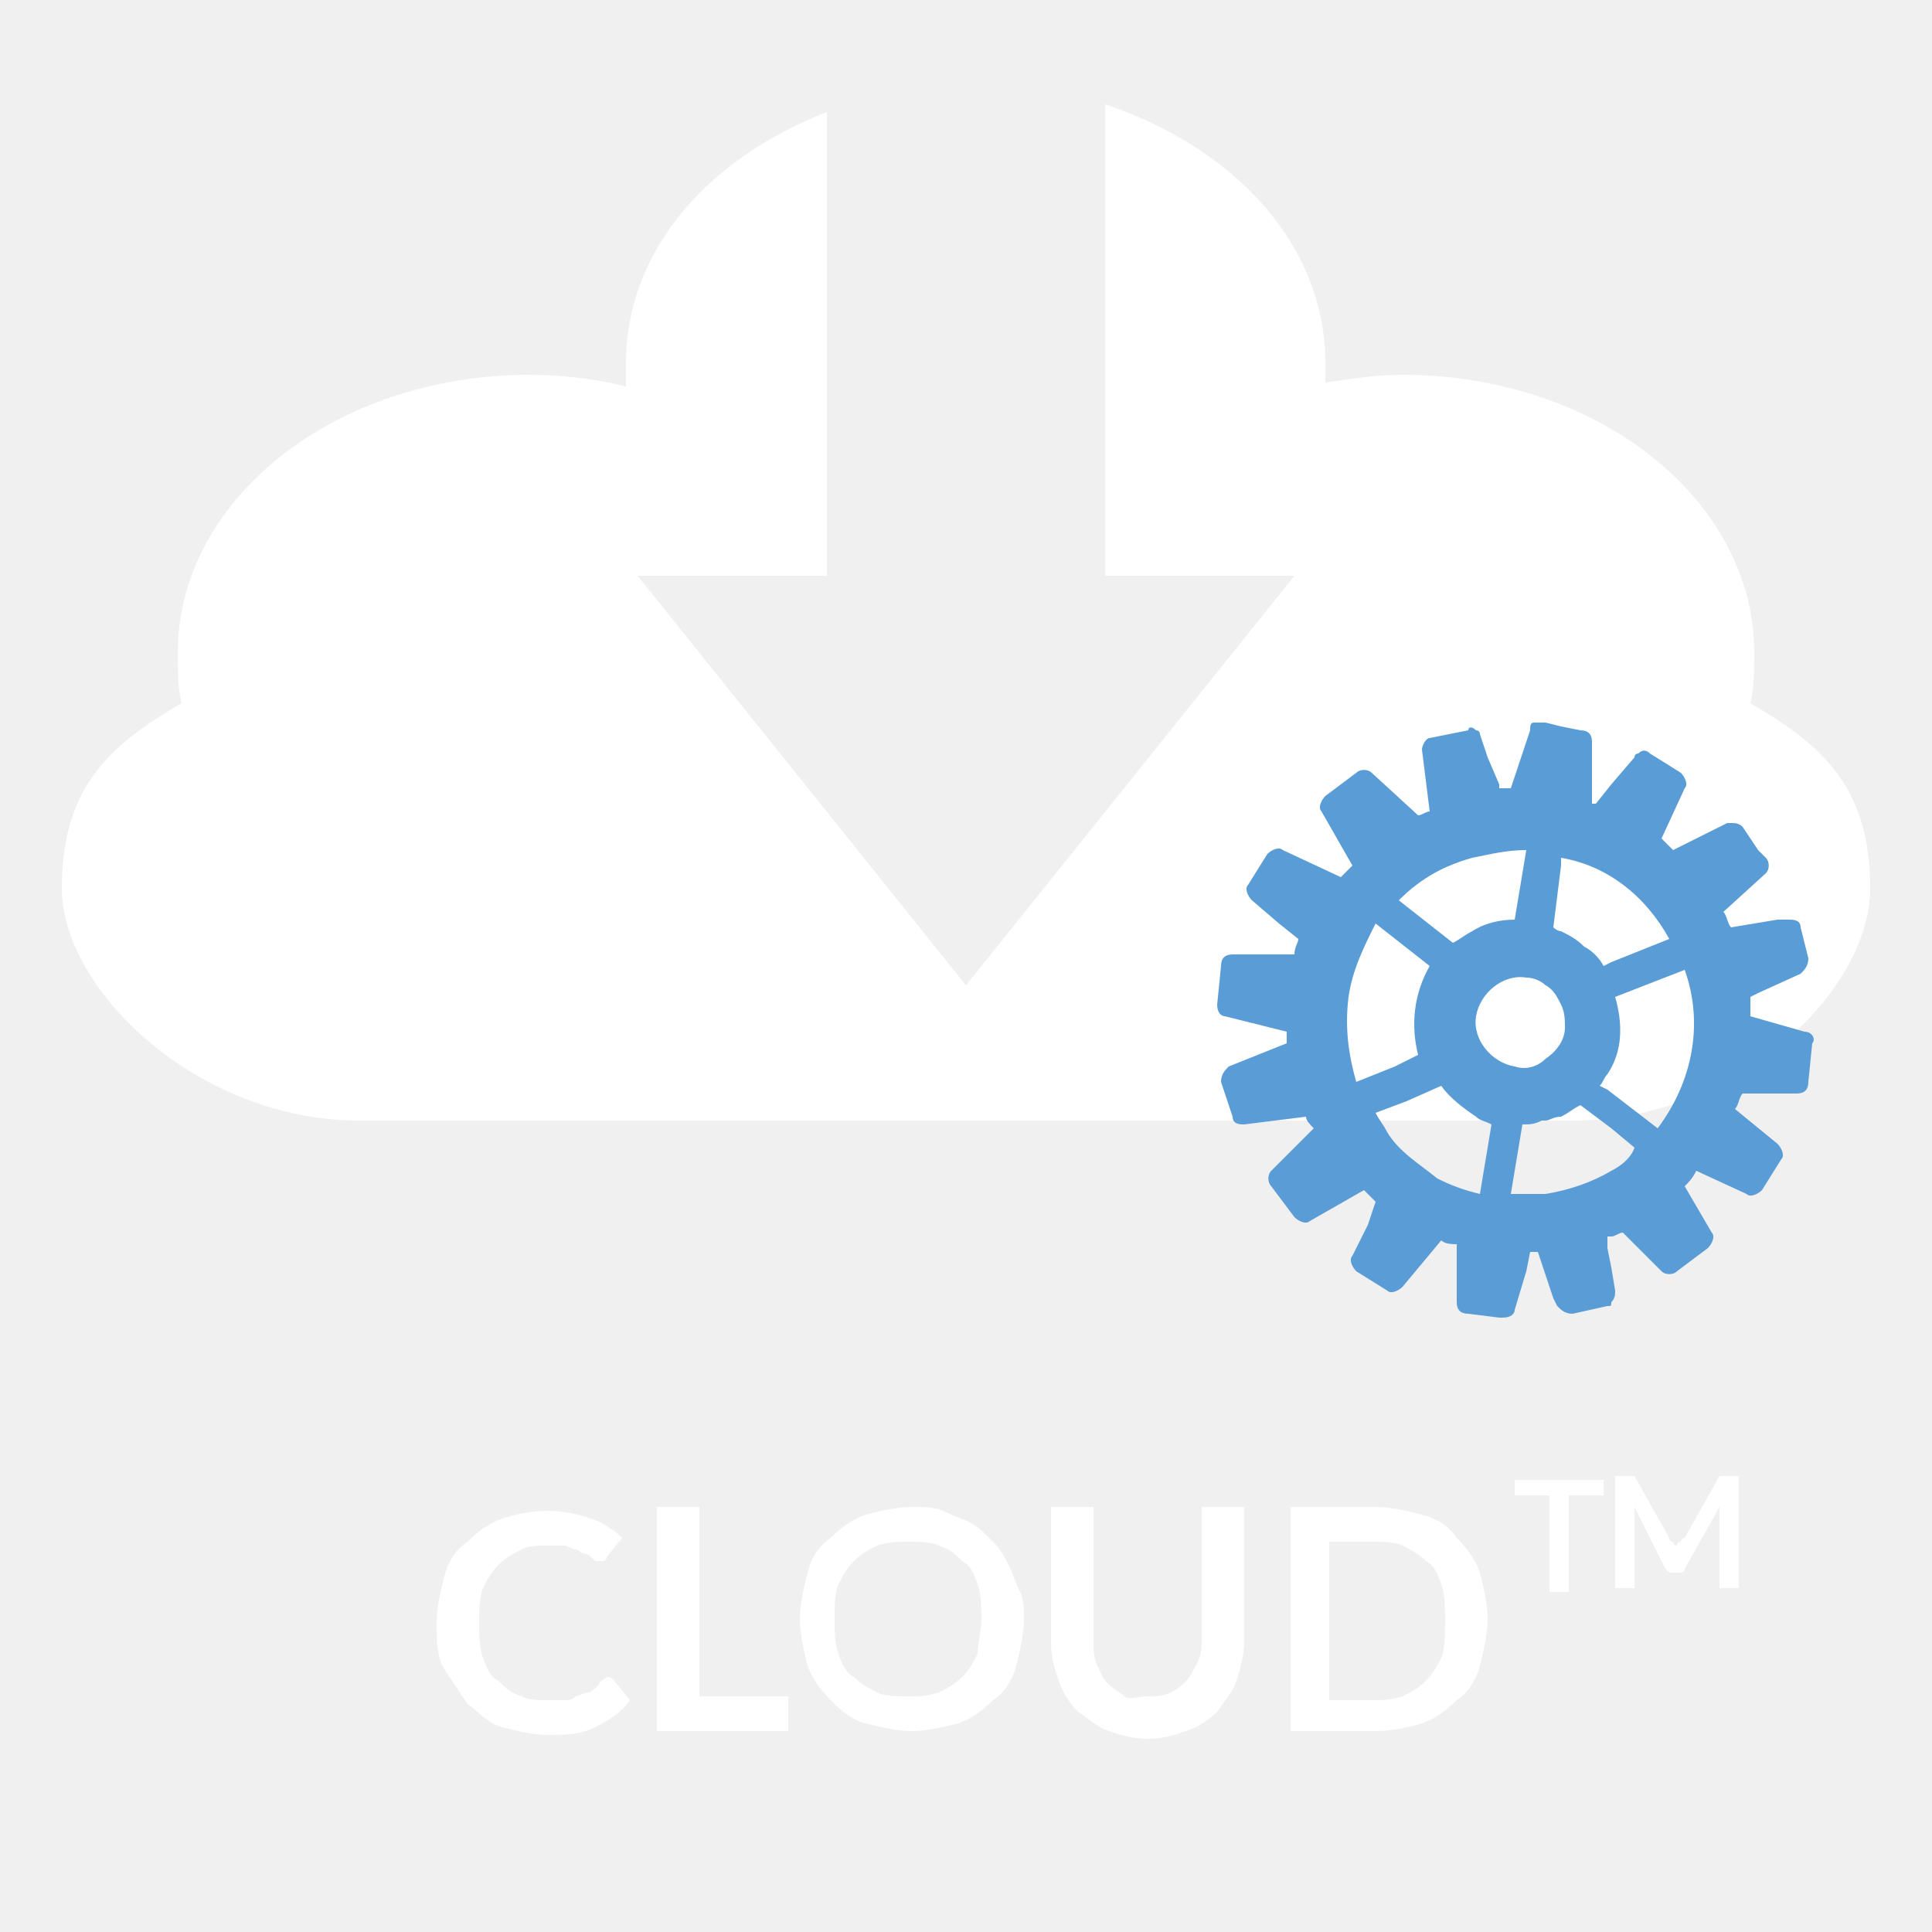
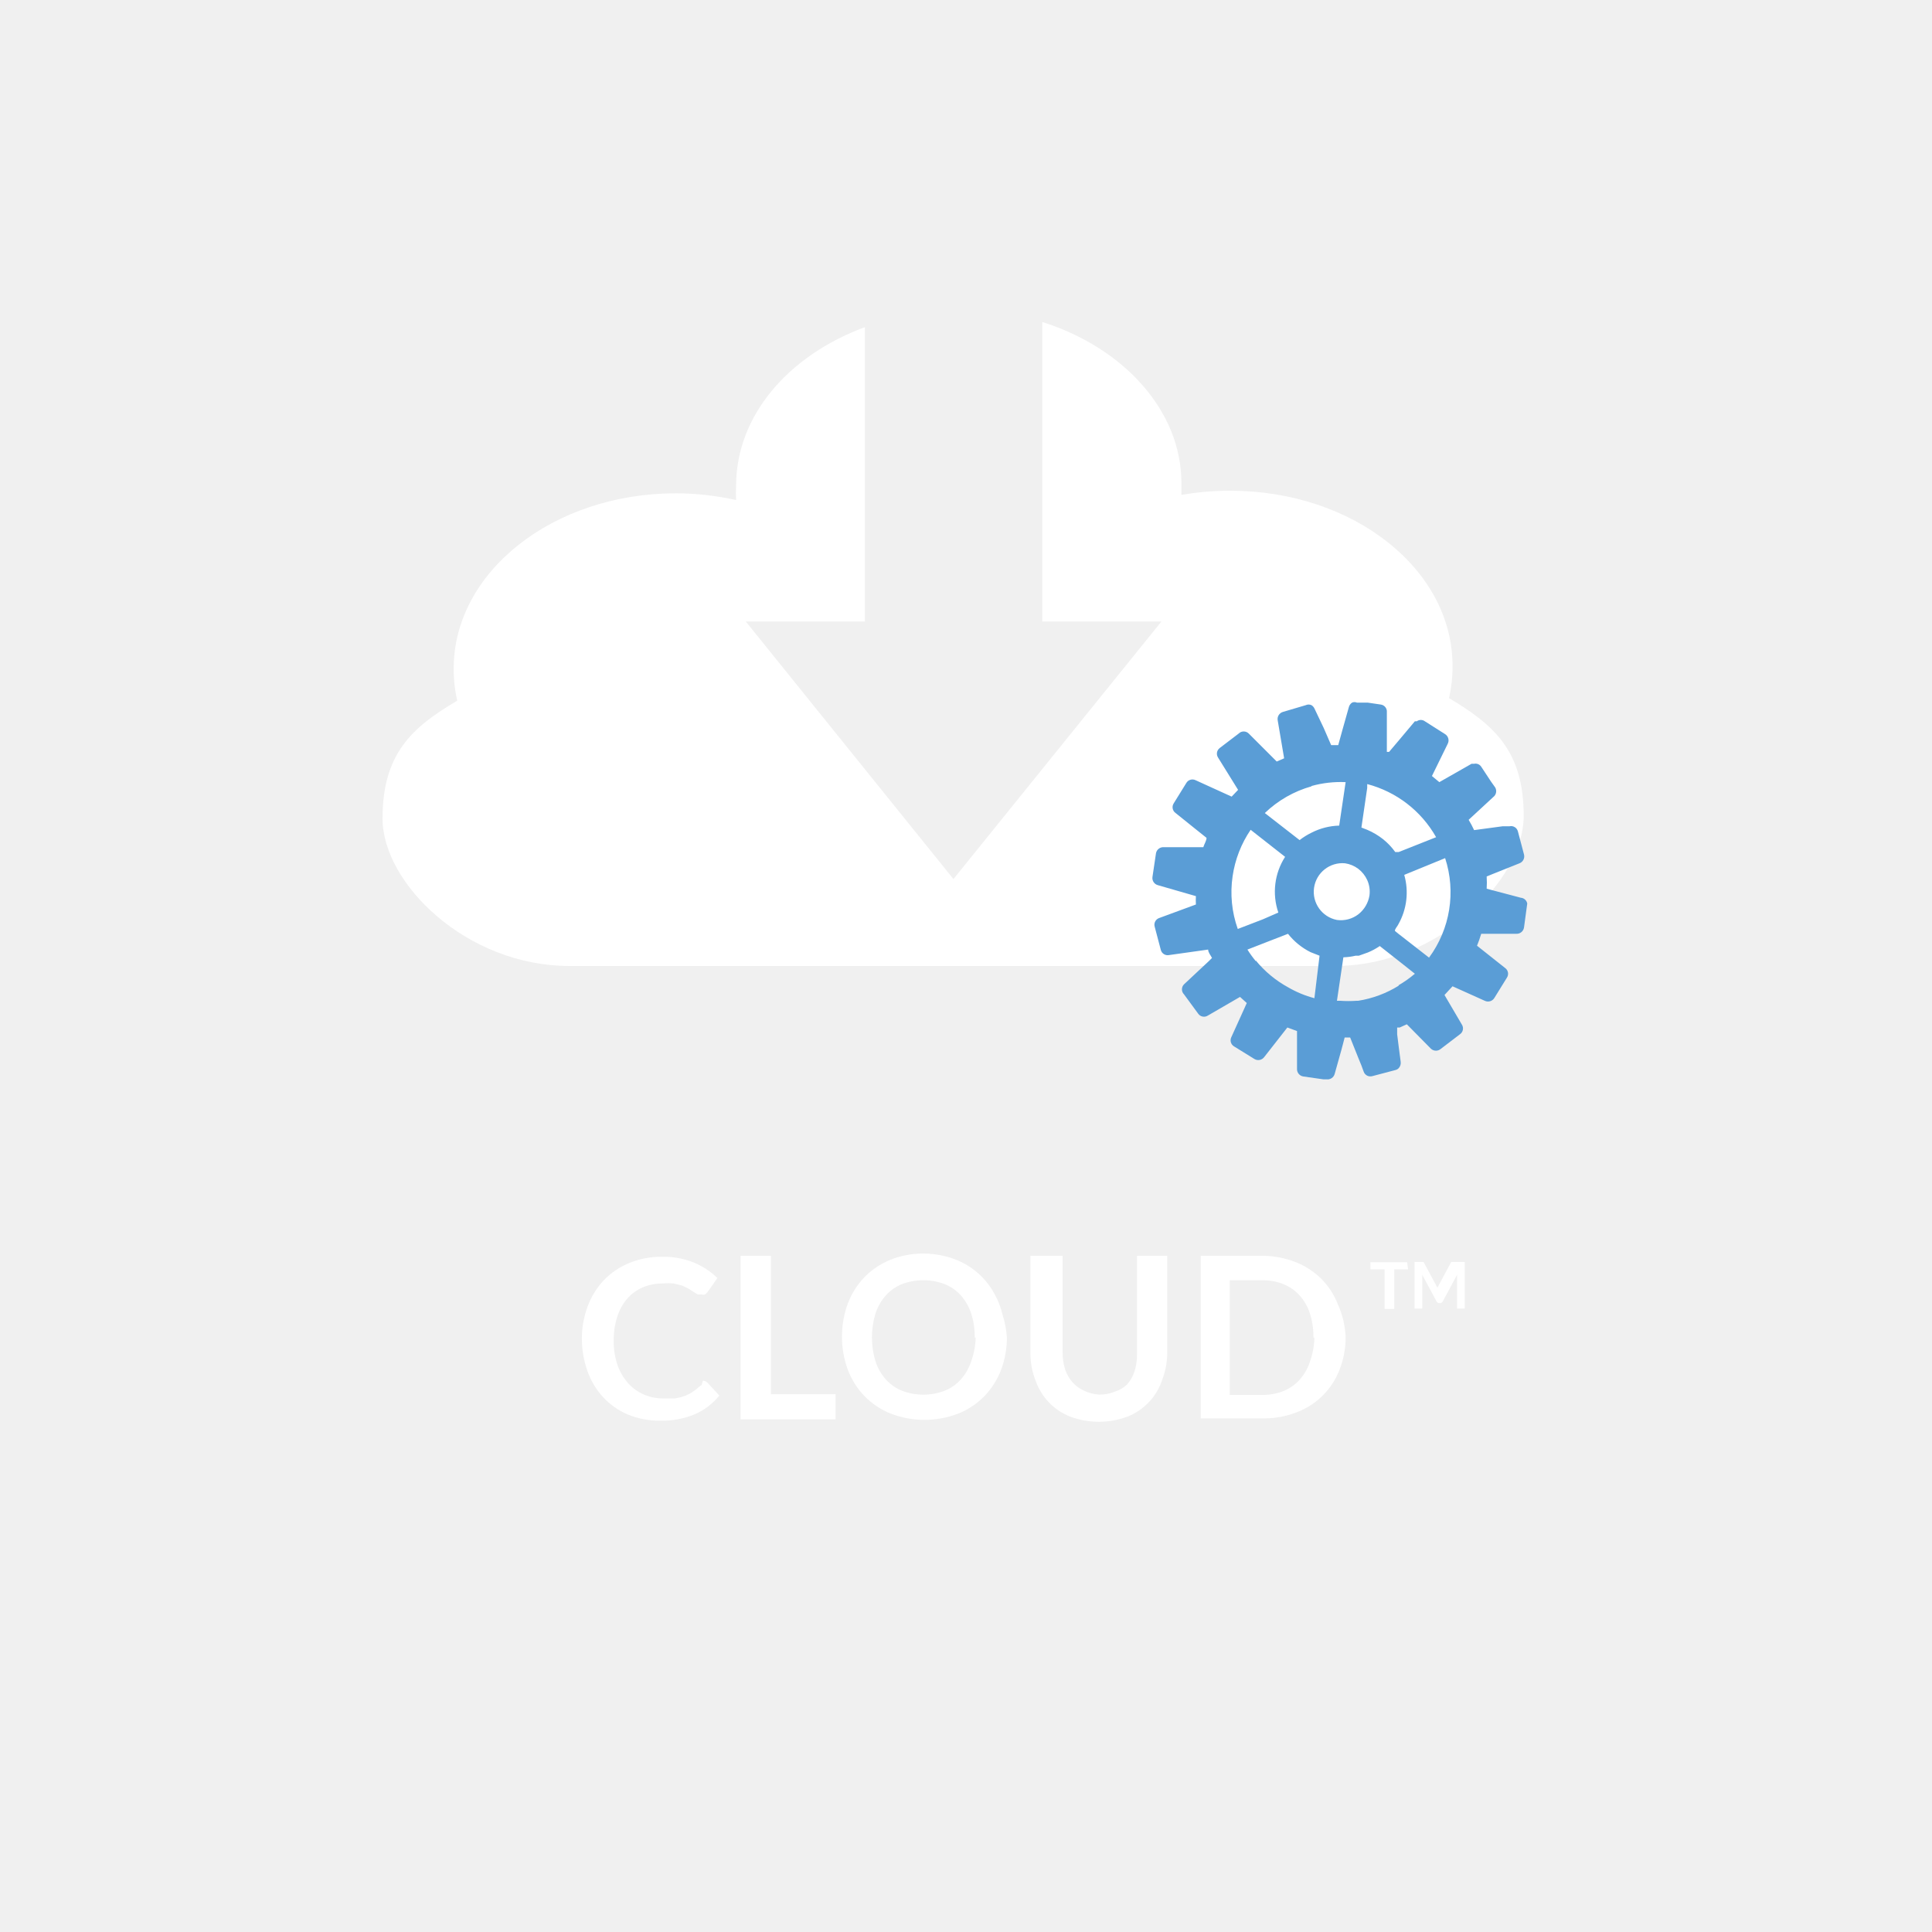
- <svg xmlns="http://www.w3.org/2000/svg" version="1.1" id="Calque_1" x="0px" y="0px" viewBox="0 0 50 50" style="enable-background:new 0 0 50 50;" xml:space="preserve">
-   <style type="text/css">
- 	.st0{fill:none;}
- 	.st1{enable-background:new    ;}
- 	.st2{fill:#FFFFFF;}
- 	.st3{fill:#5A9DD6;}
- </style>
-   <rect x="-0.1" y="38.9" class="st0" width="50" height="7" />
-   <g class="st1">
-     <path class="st2" d="M15.7,43.4c0.1,0,0.1,0,0.2,0.1l0.4,0.5c-0.2,0.3-0.5,0.5-0.9,0.7s-0.8,0.2-1.2,0.2c-0.4,0-0.8-0.1-1.2-0.2   s-0.6-0.4-0.9-0.6c-0.2-0.3-0.4-0.6-0.6-0.9s-0.2-0.8-0.2-1.2c0-0.4,0.1-0.8,0.2-1.2s0.3-0.7,0.6-0.9c0.3-0.3,0.6-0.5,0.9-0.6   c0.3-0.1,0.7-0.2,1.2-0.2c0.4,0,0.8,0.1,1.1,0.2s0.6,0.3,0.8,0.5l-0.4,0.5c0,0,0,0.1-0.1,0.1c0,0-0.1,0-0.1,0c0,0-0.1,0-0.1,0   s-0.1-0.1-0.1-0.1s-0.1-0.1-0.2-0.1c-0.1,0-0.1-0.1-0.2-0.1c-0.1,0-0.2-0.1-0.3-0.1c-0.1,0-0.2,0-0.4,0c-0.3,0-0.5,0-0.7,0.1   c-0.2,0.1-0.4,0.2-0.6,0.4c-0.2,0.2-0.3,0.4-0.4,0.6c-0.1,0.3-0.1,0.5-0.1,0.9c0,0.3,0,0.6,0.1,0.9c0.1,0.3,0.2,0.5,0.4,0.6   c0.2,0.2,0.3,0.3,0.6,0.4c0.2,0.1,0.4,0.1,0.7,0.1c0.1,0,0.3,0,0.4,0s0.2,0,0.3-0.1c0.1,0,0.2-0.1,0.3-0.1s0.2-0.1,0.3-0.2   C15.5,43.5,15.6,43.5,15.7,43.4C15.6,43.5,15.7,43.4,15.7,43.4z" />
-     <path class="st2" d="M20.4,43.9v0.9H17V39h1.1v4.9H20.4z" />
-     <path class="st2" d="M26.5,41.9c0,0.4-0.1,0.8-0.2,1.2s-0.3,0.7-0.6,0.9c-0.3,0.3-0.6,0.5-0.9,0.6c-0.4,0.1-0.8,0.2-1.2,0.2   c-0.4,0-0.8-0.1-1.2-0.2c-0.4-0.1-0.7-0.4-0.9-0.6c-0.3-0.3-0.5-0.6-0.6-0.9c-0.1-0.4-0.2-0.8-0.2-1.2c0-0.4,0.1-0.8,0.2-1.2   c0.1-0.4,0.3-0.7,0.6-0.9c0.3-0.3,0.6-0.5,0.9-0.6c0.4-0.1,0.8-0.2,1.2-0.2c0.3,0,0.6,0,0.8,0.1s0.5,0.2,0.7,0.3s0.4,0.3,0.6,0.5   c0.2,0.2,0.3,0.4,0.4,0.6s0.2,0.5,0.3,0.7S26.5,41.6,26.5,41.9z M25.4,41.9c0-0.3,0-0.6-0.1-0.9c-0.1-0.3-0.2-0.5-0.4-0.6   c-0.2-0.2-0.3-0.3-0.6-0.4c-0.2-0.1-0.5-0.1-0.8-0.1s-0.5,0-0.8,0.1c-0.2,0.1-0.4,0.2-0.6,0.4c-0.2,0.2-0.3,0.4-0.4,0.6   s-0.1,0.5-0.1,0.9s0,0.6,0.1,0.9s0.2,0.5,0.4,0.6c0.2,0.2,0.4,0.3,0.6,0.4c0.2,0.1,0.5,0.1,0.8,0.1s0.5,0,0.8-0.1   c0.2-0.1,0.4-0.2,0.6-0.4c0.2-0.2,0.3-0.4,0.4-0.6C25.3,42.5,25.4,42.2,25.4,41.9z" />
-     <path class="st2" d="M29.7,43.9c0.2,0,0.4,0,0.6-0.1s0.3-0.2,0.4-0.3c0.1-0.1,0.2-0.3,0.3-0.5c0.1-0.2,0.1-0.4,0.1-0.6V39h1.1v3.5   c0,0.3-0.1,0.7-0.2,1s-0.3,0.5-0.5,0.8c-0.2,0.2-0.5,0.4-0.8,0.5c-0.3,0.1-0.6,0.2-1,0.2c-0.4,0-0.7-0.1-1-0.2   c-0.3-0.1-0.5-0.3-0.8-0.5c-0.2-0.2-0.4-0.5-0.5-0.8s-0.2-0.6-0.2-1V39h1.1v3.5c0,0.2,0,0.4,0.1,0.6s0.1,0.3,0.3,0.5   c0.1,0.1,0.3,0.2,0.4,0.3S29.5,43.9,29.7,43.9z" />
-     <path class="st2" d="M38.5,41.9c0,0.4-0.1,0.8-0.2,1.2c-0.1,0.4-0.3,0.7-0.6,0.9c-0.3,0.3-0.6,0.5-0.9,0.6s-0.8,0.2-1.2,0.2h-2.2   V39h2.2c0.4,0,0.8,0.1,1.2,0.2s0.7,0.3,0.9,0.6c0.3,0.3,0.5,0.6,0.6,0.9C38.4,41.1,38.5,41.5,38.5,41.9z M37.4,41.9   c0-0.3,0-0.6-0.1-0.9s-0.2-0.5-0.4-0.6c-0.2-0.2-0.4-0.3-0.6-0.4c-0.2-0.1-0.5-0.1-0.8-0.1h-1.1V44h1.1c0.3,0,0.5,0,0.8-0.1   c0.2-0.1,0.4-0.2,0.6-0.4c0.2-0.2,0.3-0.4,0.4-0.6S37.4,42.2,37.4,41.9z" />
-   </g>
-   <rect x="34.4" y="38.1" class="st0" width="15.6" height="4.2" />
-   <g class="st1">
-     <path class="st2" d="M41.5,38.7h-0.9v2.5h-0.5v-2.5h-0.9v-0.4h2.3V38.7z" />
-     <path class="st2" d="M45,38.2v2.9h-0.5v-1.9c0-0.1,0-0.2,0-0.2l-0.9,1.6c0,0.1-0.1,0.1-0.2,0.1h-0.1c-0.1,0-0.1,0-0.2-0.1L42.3,39   c0,0,0,0.1,0,0.1c0,0,0,0.1,0,0.1v1.9h-0.5v-2.9h0.4c0,0,0,0,0.1,0c0,0,0,0,0,0c0,0,0,0,0,0c0,0,0,0,0,0l0.9,1.6c0,0,0,0.1,0.1,0.1   c0,0,0,0.1,0.1,0.1c0,0,0-0.1,0.1-0.1c0,0,0-0.1,0.1-0.1l0.9-1.6c0,0,0,0,0,0c0,0,0,0,0,0c0,0,0,0,0,0c0,0,0,0,0.1,0H45z" />
-   </g>
-   <g>
-     <path class="st2" d="M9.3,29c-4.2,0-7.7-3.4-7.7-6s1.2-3.7,3.1-4.8c-0.1-0.4-0.1-0.8-0.1-1.3c0-4,4.1-7.2,9.1-7.2   c0.8,0,1.7,0.1,2.5,0.3c0-0.2,0-0.4,0-0.6c0-2.9,2.1-5.3,5.2-6.5v12h-4.9L25,25.5l8.5-10.6h-4.9V2.7c3.3,1.1,5.7,3.6,5.7,6.7   c0,0.2,0,0.3,0,0.5c0.7-0.1,1.3-0.2,2-0.2c5,0,9.1,3.2,9.1,7.2c0,0.4,0,0.9-0.1,1.3c1.9,1.1,3.1,2.2,3.1,4.8s-3.4,6-7.7,6H9.3z" />
-     <path class="st3" d="M46.7,26.7l-1.4-0.4l0,0c0-0.2,0-0.3,0-0.5l0.2-0.1l1.1-0.5c0.1-0.1,0.2-0.2,0.2-0.4L46.6,24   c0-0.2-0.2-0.2-0.3-0.2H46L44.8,24c-0.1-0.1-0.1-0.3-0.2-0.4l1.1-1c0.1-0.1,0.1-0.3,0-0.4L45.5,22l-0.4-0.6   c-0.1-0.1-0.2-0.1-0.3-0.1h-0.1L43.3,22c-0.1-0.1-0.2-0.2-0.3-0.3l0.6-1.3c0.1-0.1,0-0.3-0.1-0.4l-0.8-0.5c-0.1-0.1-0.2-0.1-0.3,0   c0,0-0.1,0-0.1,0.1l-0.6,0.7l-0.4,0.5l0,0h-0.1v-1.6c0-0.2-0.1-0.3-0.3-0.3l-0.5-0.1L40,18.7h-0.1c-0.1,0-0.1,0-0.2,0   c-0.1,0-0.1,0.1-0.1,0.2l-0.3,0.9l-0.2,0.6c-0.1,0-0.2,0-0.3,0c0,0,0,0,0-0.1l-0.3-0.7l0,0L38.3,19c0-0.1-0.1-0.1-0.1-0.1   c-0.1-0.1-0.2-0.1-0.2,0l-1,0.2c-0.1,0-0.2,0.2-0.2,0.3L37,21c-0.1,0-0.2,0.1-0.3,0.1l0,0L35.5,20c-0.1-0.1-0.3-0.1-0.4,0l-0.8,0.6   c-0.1,0.1-0.2,0.3-0.1,0.4l0.8,1.4c-0.1,0.1-0.2,0.2-0.3,0.3l0,0L33.2,22c-0.1-0.1-0.3,0-0.4,0.1l-0.5,0.8c-0.1,0.1,0,0.3,0.1,0.4   l0.7,0.6l0.5,0.4l0,0c0,0.1-0.1,0.2-0.1,0.4l0,0h-1.6c-0.2,0-0.3,0.1-0.3,0.3l-0.1,1c0,0.2,0.1,0.3,0.2,0.3l1.6,0.4l0,0   c0,0.1,0,0.2,0,0.3l0,0l-1.5,0.6c-0.1,0.1-0.2,0.2-0.2,0.4l0.3,0.9c0,0.2,0.2,0.2,0.3,0.2l1.6-0.2c0,0.1,0.1,0.2,0.2,0.3l-0.1,0.1   l-1,1c-0.1,0.1-0.1,0.3,0,0.4l0.6,0.8c0.1,0.1,0.3,0.2,0.4,0.1l1.4-0.8c0.1,0.1,0.2,0.2,0.3,0.3l-0.2,0.6L35,32.5   c-0.1,0.1,0,0.3,0.1,0.4l0.8,0.5c0.1,0.1,0.3,0,0.4-0.1l1-1.2c0.1,0.1,0.3,0.1,0.4,0.1v1.5c0,0.2,0.1,0.3,0.3,0.3l0.8,0.1h0.1   c0.2,0,0.3-0.1,0.3-0.2l0.3-1l0.1-0.5c0.1,0,0.2,0,0.2,0l0.3,0.9l0.1,0.3l0.1,0.2c0.1,0.1,0.2,0.2,0.4,0.2l0.9-0.2   c0.1,0,0.1,0,0.1-0.1c0.1-0.1,0.1-0.2,0.1-0.3l-0.1-0.6l-0.1-0.5V32h0.1c0.1,0,0.2-0.1,0.3-0.1l0,0l1,1c0.1,0.1,0.3,0.1,0.4,0   l0.8-0.6c0.1-0.1,0.2-0.3,0.1-0.4l-0.7-1.2c0.1-0.1,0.2-0.2,0.3-0.4l1.3,0.6c0.1,0.1,0.3,0,0.4-0.1l0.5-0.8c0.1-0.1,0-0.3-0.1-0.4   l-1.1-0.9c0.1-0.1,0.1-0.3,0.2-0.4h1.4c0.2,0,0.3-0.1,0.3-0.3l0.1-1C47,26.9,46.9,26.7,46.7,26.7z M43.6,25.1   c0.5,1.4,0.2,2.9-0.7,4.1l-1.3-1l-0.2-0.1c0.1-0.1,0.1-0.2,0.2-0.3c0.4-0.6,0.4-1.3,0.2-2L43.6,25.1z M43.2,24.3l-1.5,0.6L41.5,25   c-0.1-0.2-0.3-0.4-0.5-0.5c-0.2-0.2-0.4-0.3-0.6-0.4c-0.1,0-0.2-0.1-0.2-0.1l0.2-1.6v-0.2C41.6,22.4,42.6,23.2,43.2,24.3L43.2,24.3   z M39.2,27.6c-0.6-0.1-1.1-0.7-1-1.3c0.1-0.6,0.7-1.1,1.3-1c0.2,0,0.4,0.1,0.5,0.2c0.2,0.1,0.3,0.3,0.4,0.5   c0.1,0.2,0.1,0.4,0.1,0.6c0,0.3-0.2,0.6-0.5,0.8C39.8,27.6,39.5,27.7,39.2,27.6L39.2,27.6z M38.1,22.2c0.5-0.1,0.9-0.2,1.4-0.2   l-0.3,1.8c-0.4,0-0.8,0.1-1.1,0.3c-0.2,0.1-0.3,0.2-0.5,0.3l-1.4-1.1C36.8,22.7,37.4,22.4,38.1,22.2L38.1,22.2z M35.1,28   c-0.2-0.7-0.3-1.4-0.2-2.2c0.1-0.7,0.4-1.3,0.7-1.9L37,25c-0.4,0.7-0.5,1.5-0.3,2.3l-0.6,0.3L35.1,28z M35.9,29.3   c-0.1-0.2-0.2-0.3-0.3-0.5l0.8-0.3l0.9-0.4c0.2,0.3,0.6,0.6,0.9,0.8c0.1,0.1,0.2,0.1,0.4,0.2l-0.3,1.8c-0.4-0.1-0.7-0.2-1.1-0.4   C36.7,30.1,36.2,29.8,35.9,29.3L35.9,29.3z M41.7,30.3c-0.5,0.3-1.1,0.5-1.7,0.6h-0.1c-0.2,0-0.5,0-0.7,0h-0.1l0.3-1.8   c0.2,0,0.3,0,0.5-0.1H40c0.1,0,0.2-0.1,0.4-0.1c0.2-0.1,0.3-0.2,0.5-0.3l0.8,0.6l0.6,0.5C42.2,30,41.9,30.2,41.7,30.3z" />
-   </g>
+ <svg xmlns="http://www.w3.org/2000/svg" id="Calque_1" data-name="Calque 1" viewBox="0 0 60 60">
+   <defs>
+     <style>.cls-1{fill:#fff;}.cls-2{fill:#5a9dd6;}</style>
+   </defs>
+   <path class="cls-1" d="M17.69,30c-3.21,0-5.81-2.57-5.81-4.58s.91-2.83,2.32-3.66a4.35,4.35,0,0,1-.11-1c0-3,3.09-5.44,6.9-5.44a8.65,8.65,0,0,1,1.87.21,4.34,4.34,0,0,1,0-.44c0-2.18,1.62-4.05,4-4.93v9.14h-3.7l6.45,8,6.46-8h-3.7V10c2.53.8,4.32,2.76,4.32,5,0,.12,0,.24,0,.37a8.7,8.7,0,0,1,1.52-.13c3.81,0,6.9,2.43,6.9,5.44a4.36,4.36,0,0,1-.11,1c1.41.84,2.32,1.65,2.32,3.66S44.65,30,41.45,30Z" />
+   <path class="cls-2" d="M47.23,27.88l-1.06-.28h0a3,3,0,0,0,0-.38l.17-.07.85-.34a.23.23,0,0,0,.14-.27l-.19-.72a.22.22,0,0,0-.26-.16l-.21,0-.89.12a3.31,3.31,0,0,0-.17-.32l.8-.74a.23.23,0,0,0,0-.3l-.1-.14L46,23.81a.21.21,0,0,0-.22-.09l-.08,0-1,.57-.23-.19.49-1a.23.23,0,0,0-.08-.3l-.63-.4a.21.21,0,0,0-.25,0l-.06,0-.47.56-.33.39h0l-.07,0,0-1.23a.22.22,0,0,0-.19-.24l-.41-.06-.28,0h-.05a.19.19,0,0,0-.15,0,.24.24,0,0,0-.1.14l-.2.71-.13.47h-.22v0l-.23-.53v0L40.82,22a.25.25,0,0,0-.09-.1.21.21,0,0,0-.18,0l-.71.21a.23.23,0,0,0-.16.26l.2,1.18-.23.1,0,0-.87-.87a.22.22,0,0,0-.31,0l-.59.45a.22.22,0,0,0-.05.3l.62,1-.2.21h0l-1.12-.51a.22.22,0,0,0-.29.09l-.39.63a.22.22,0,0,0,.06.3l.56.45.4.32h0c0,.09-.07.19-.1.29h0l-1.23,0a.23.23,0,0,0-.24.19l-.11.74a.23.23,0,0,0,.17.25l1.18.34h0a2.17,2.17,0,0,0,0,.26h0L36,28.51a.22.22,0,0,0-.14.27l.19.72a.22.22,0,0,0,.26.16l1.21-.17c0,.09.08.18.12.26l-.09.09-.78.73a.22.22,0,0,0,0,.31l.44.6a.22.22,0,0,0,.3.06l1-.58.21.19-.19.42-.29.64a.22.22,0,0,0,.09.29l.63.39a.23.23,0,0,0,.3-.06l.72-.92.3.11,0,1.17a.23.23,0,0,0,.19.24l.63.09h.1a.23.23,0,0,0,.25-.17l.21-.75.1-.38h.17l.26.65.09.22.07.19a.22.22,0,0,0,.27.14l.72-.19a.19.19,0,0,0,.1-.06.24.24,0,0,0,.06-.19l-.06-.46-.05-.4,0-.21.08,0,.22-.1,0,0,.75.76a.23.23,0,0,0,.31,0l.59-.45a.22.22,0,0,0,.06-.3l-.54-.92.25-.27,1,.45a.23.23,0,0,0,.3-.09l.39-.63a.22.22,0,0,0-.06-.3l-.87-.69A3.47,3.47,0,0,0,46,29h1.09a.23.23,0,0,0,.24-.2l.1-.74A.22.22,0,0,0,47.23,27.88Zm-2.35-1.23a3.42,3.42,0,0,1-.5,3.09L43.43,29l-.11-.09c0-.07.08-.14.11-.21a2,2,0,0,0,.18-1.53ZM44.6,26l-1.16.46-.11,0a2,2,0,0,0-.38-.4,2.17,2.17,0,0,0-.49-.29l-.18-.07.18-1.23,0-.12A3.47,3.47,0,0,1,44.6,26Zm-3.08,2.57a.89.89,0,0,1,.25-1.76.9.9,0,0,1,.41.17.92.92,0,0,1,.28.35.88.88,0,0,1,.07.48.93.93,0,0,1-.34.58.89.89,0,0,1-.67.18Zm-.79-4.16a3.38,3.38,0,0,1,1.06-.12l-.2,1.35a2,2,0,0,0-.86.22,2.09,2.09,0,0,0-.37.23l-1.08-.84a3.43,3.43,0,0,1,1.45-.83Zm-2.29,4.44a3.4,3.4,0,0,1-.16-1.64,3.44,3.44,0,0,1,.56-1.44l1.07.84a2,2,0,0,0-.21,1.73l-.48.21Zm.56,1a3.35,3.35,0,0,1-.26-.36l.59-.23L40,29a2.07,2.07,0,0,0,.7.57l.28.11L40.82,31a3.33,3.33,0,0,1-.82-.34,3.42,3.42,0,0,1-1-.83Zm4.44.76a3.39,3.39,0,0,1-1.26.47h-.05a3.65,3.65,0,0,1-.51,0h-.1l.2-1.35a1.88,1.88,0,0,0,.38-.05l.1,0,.28-.1a2,2,0,0,0,.37-.2l.61.48.48.38A3.5,3.5,0,0,1,43.43,30.6Z" />
+   <path class="cls-1" d="M21.83,42.88a.19.19,0,0,1,.14.06l.37.4a2,2,0,0,1-.76.58,2.61,2.61,0,0,1-1.08.2,2.55,2.55,0,0,1-1-.19,2.22,2.22,0,0,1-.77-.54,2.34,2.34,0,0,1-.49-.82,3.07,3.07,0,0,1-.17-1,2.89,2.89,0,0,1,.18-1,2.4,2.4,0,0,1,.51-.82,2.32,2.32,0,0,1,.79-.53,2.62,2.62,0,0,1,1-.19,2.5,2.5,0,0,1,1,.18,2.35,2.35,0,0,1,.73.48l-.31.44-.07.07a.2.2,0,0,1-.12,0l-.11,0-.12-.07-.15-.1-.2-.1-.27-.07a1.83,1.83,0,0,0-.35,0,1.56,1.56,0,0,0-.62.12,1.35,1.35,0,0,0-.48.35,1.6,1.6,0,0,0-.31.56,2.34,2.34,0,0,0-.11.75,2.23,2.23,0,0,0,.12.76,1.67,1.67,0,0,0,.33.56,1.4,1.4,0,0,0,.49.35,1.5,1.5,0,0,0,.6.12l.35,0a1.46,1.46,0,0,0,.29-.07,1.27,1.27,0,0,0,.25-.12,1.55,1.55,0,0,0,.23-.18l.07-.05Z" />
+   <path class="cls-1" d="M25.95,43.3v.78H23V39h.94V43.3Z" />
+   <path class="cls-1" d="M31.27,41.54a2.83,2.83,0,0,1-.18,1,2.41,2.41,0,0,1-.52.82,2.36,2.36,0,0,1-.81.54,2.92,2.92,0,0,1-2.1,0,2.38,2.38,0,0,1-.81-.54,2.43,2.43,0,0,1-.52-.82,3,3,0,0,1,0-2.06,2.42,2.42,0,0,1,.52-.82,2.38,2.38,0,0,1,.81-.54,2.73,2.73,0,0,1,1-.19,2.84,2.84,0,0,1,.72.09,2.55,2.55,0,0,1,.62.25,2.31,2.31,0,0,1,.51.4,2.39,2.39,0,0,1,.38.52,2.54,2.54,0,0,1,.24.62A3,3,0,0,1,31.27,41.54Zm-1,0a2.32,2.32,0,0,0-.11-.75,1.6,1.6,0,0,0-.32-.56,1.36,1.36,0,0,0-.5-.35,1.87,1.87,0,0,0-1.33,0,1.37,1.37,0,0,0-.5.35,1.59,1.59,0,0,0-.32.56,2.55,2.55,0,0,0,0,1.49,1.57,1.57,0,0,0,.32.56,1.39,1.39,0,0,0,.5.35,1.87,1.87,0,0,0,1.33,0,1.37,1.37,0,0,0,.5-.35,1.59,1.59,0,0,0,.32-.56A2.32,2.32,0,0,0,30.3,41.54Z" />
+   <path class="cls-1" d="M34.13,43.31a1.25,1.25,0,0,0,.49-.09A1,1,0,0,0,35,43a1.14,1.14,0,0,0,.23-.4,1.64,1.64,0,0,0,.08-.52V39h.94v3a2.34,2.34,0,0,1-.15.83A1.85,1.85,0,0,1,35,44a2.55,2.55,0,0,1-1.75,0,1.85,1.85,0,0,1-1.08-1.1A2.34,2.34,0,0,1,32,42V39H33v3a1.65,1.65,0,0,0,.08.53,1.14,1.14,0,0,0,.23.4,1,1,0,0,0,.36.26A1.25,1.25,0,0,0,34.13,43.31Z" />
+   <path class="cls-1" d="M41.79,41.54a2.74,2.74,0,0,1-.19,1,2.29,2.29,0,0,1-1.33,1.32,2.85,2.85,0,0,1-1,.19H37.29V39h1.93a2.82,2.82,0,0,1,1,.19,2.36,2.36,0,0,1,.81.52,2.32,2.32,0,0,1,.52.8A2.74,2.74,0,0,1,41.79,41.54Zm-1,0a2.37,2.37,0,0,0-.11-.75,1.55,1.55,0,0,0-.32-.56,1.39,1.39,0,0,0-.5-.35,1.73,1.73,0,0,0-.67-.12h-1v3.56h1a1.73,1.73,0,0,0,.67-.12,1.39,1.39,0,0,0,.5-.35,1.55,1.55,0,0,0,.32-.56A2.37,2.37,0,0,0,40.82,41.54Z" />
+   <path class="cls-1" d="M43.73,39.42H43.3v1.23H43V39.42h-.44v-.22h1.14Z" />
+   <path class="cls-1" d="M45.49,39.19v1.45h-.24v-.93s0-.08,0-.12l-.44.82a.1.1,0,0,1-.1.06h0a.1.1,0,0,1-.1-.06l-.44-.82v.06s0,0,0,.06v.93h-.24V39.19h.28l0,0,.43.8,0,.07,0,.07,0-.07,0-.07.43-.8,0,0h.28Z" />
</svg>
